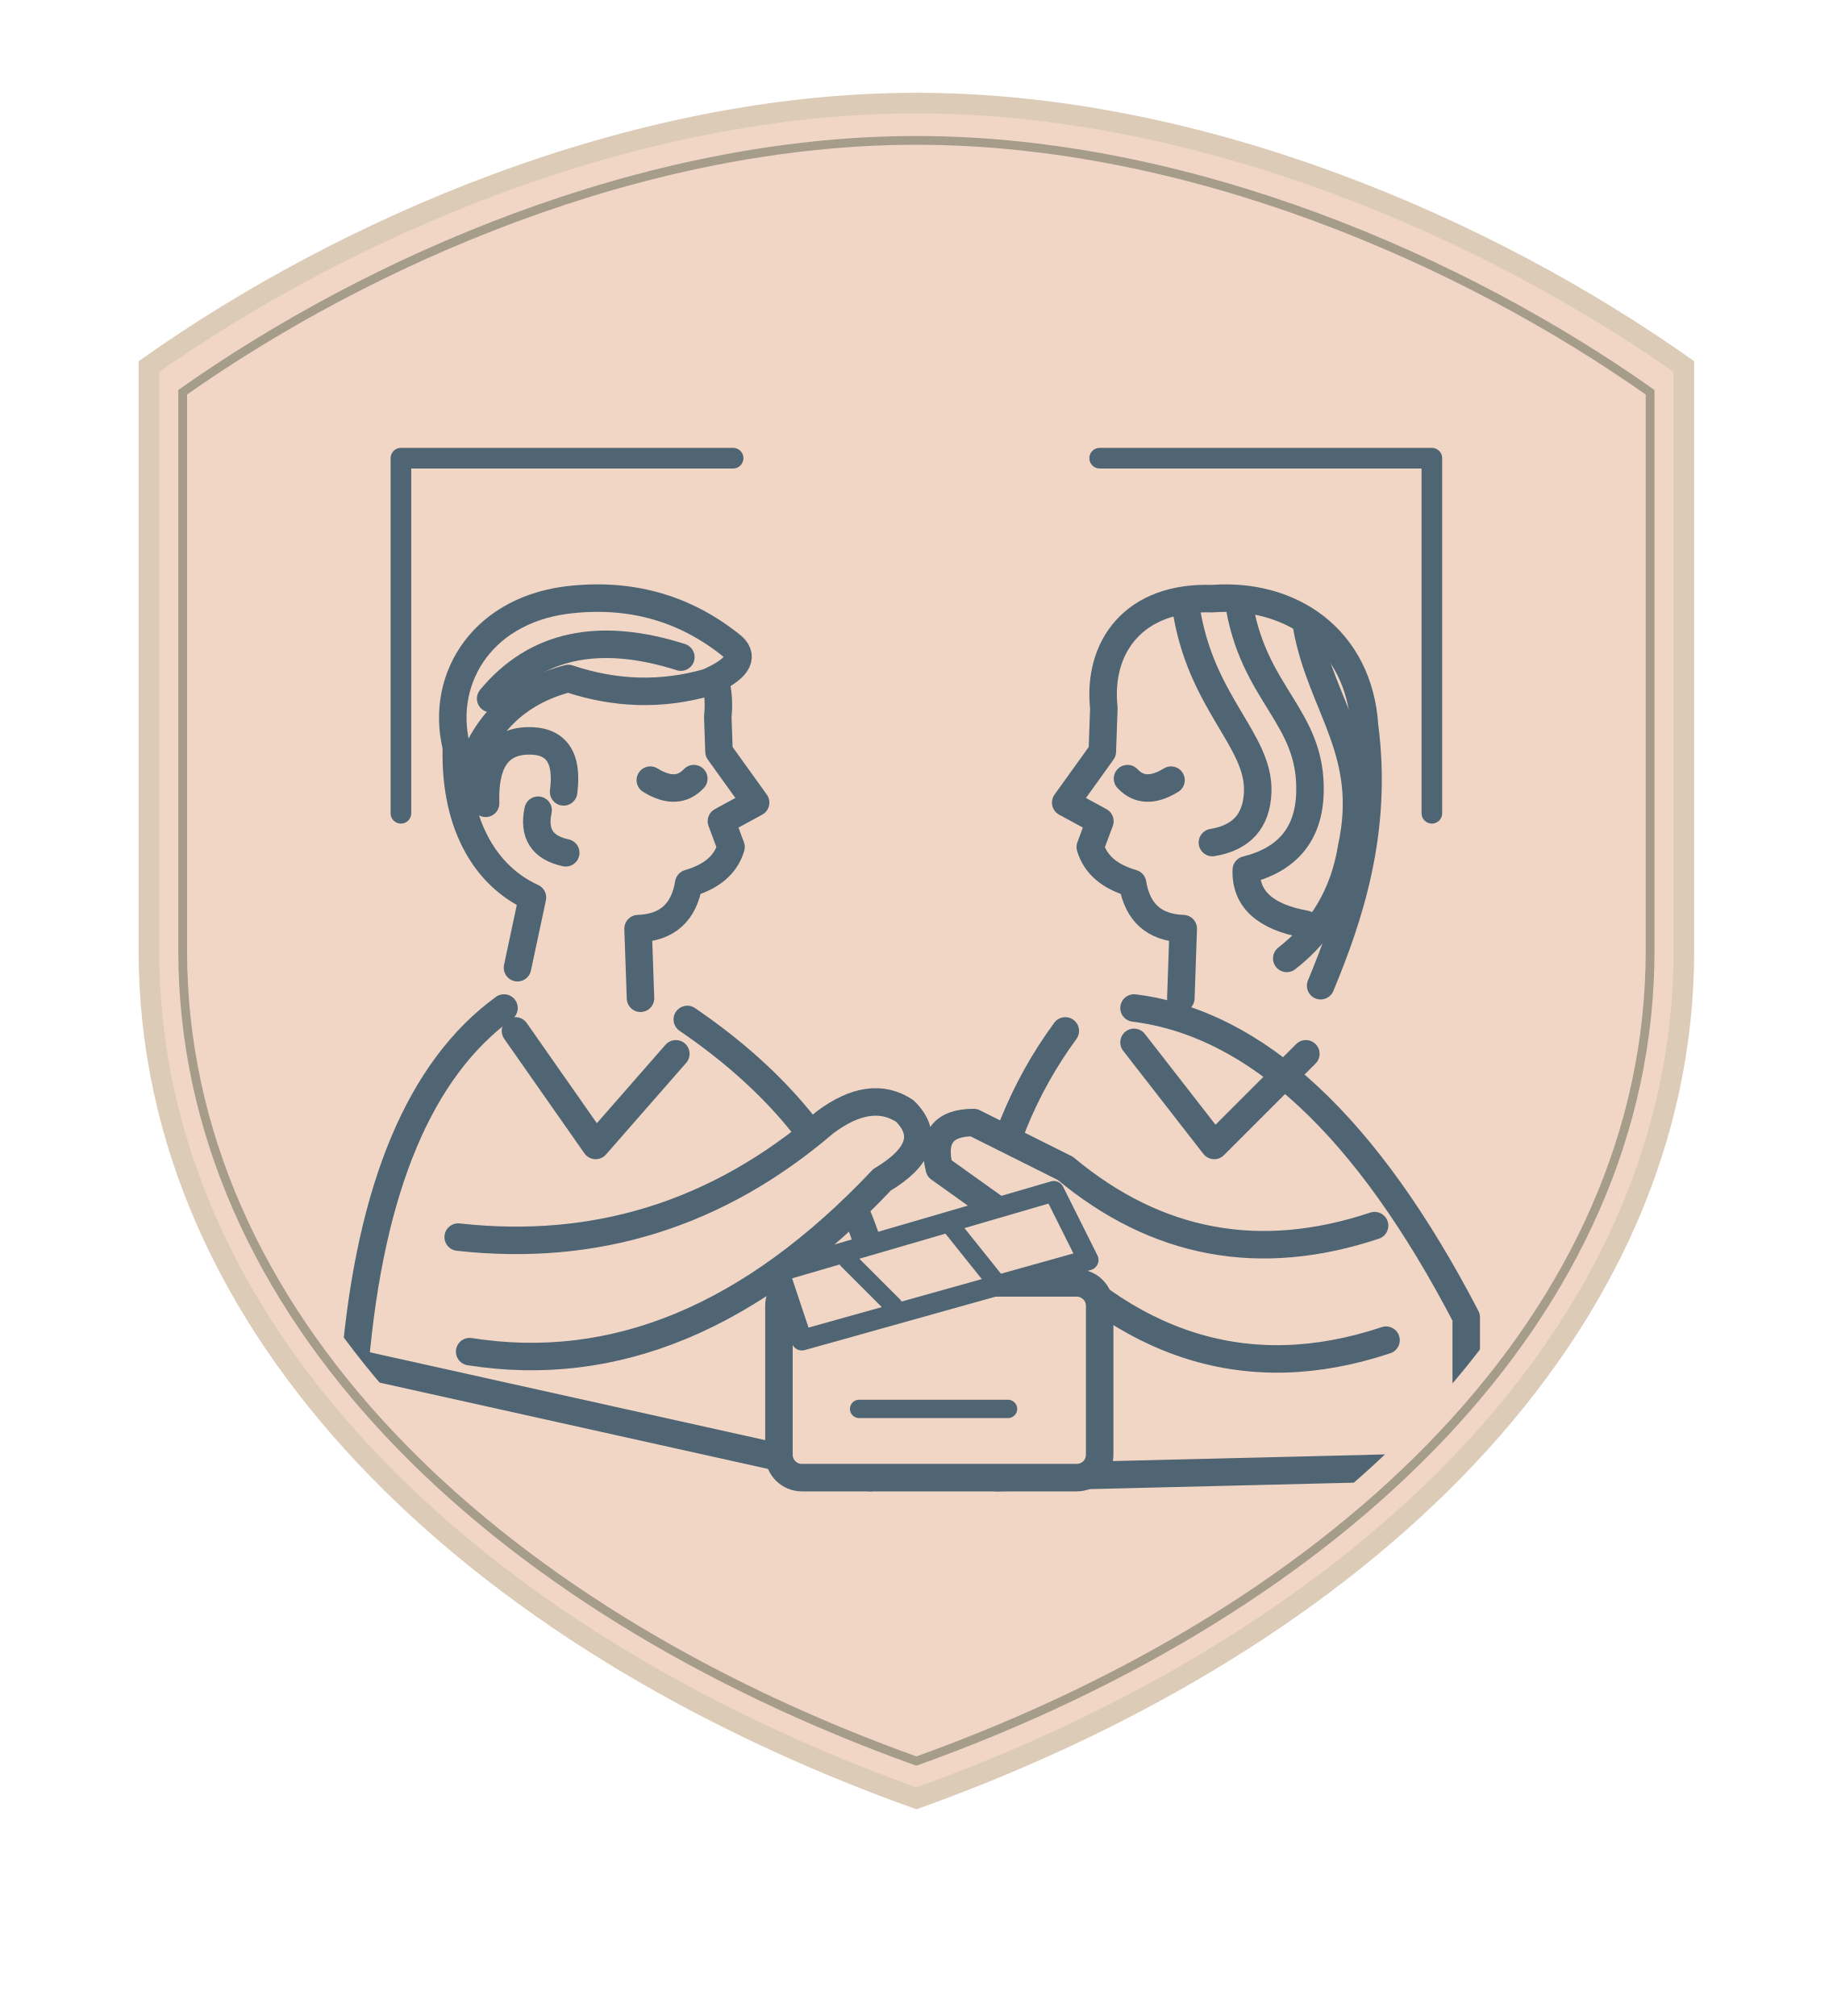
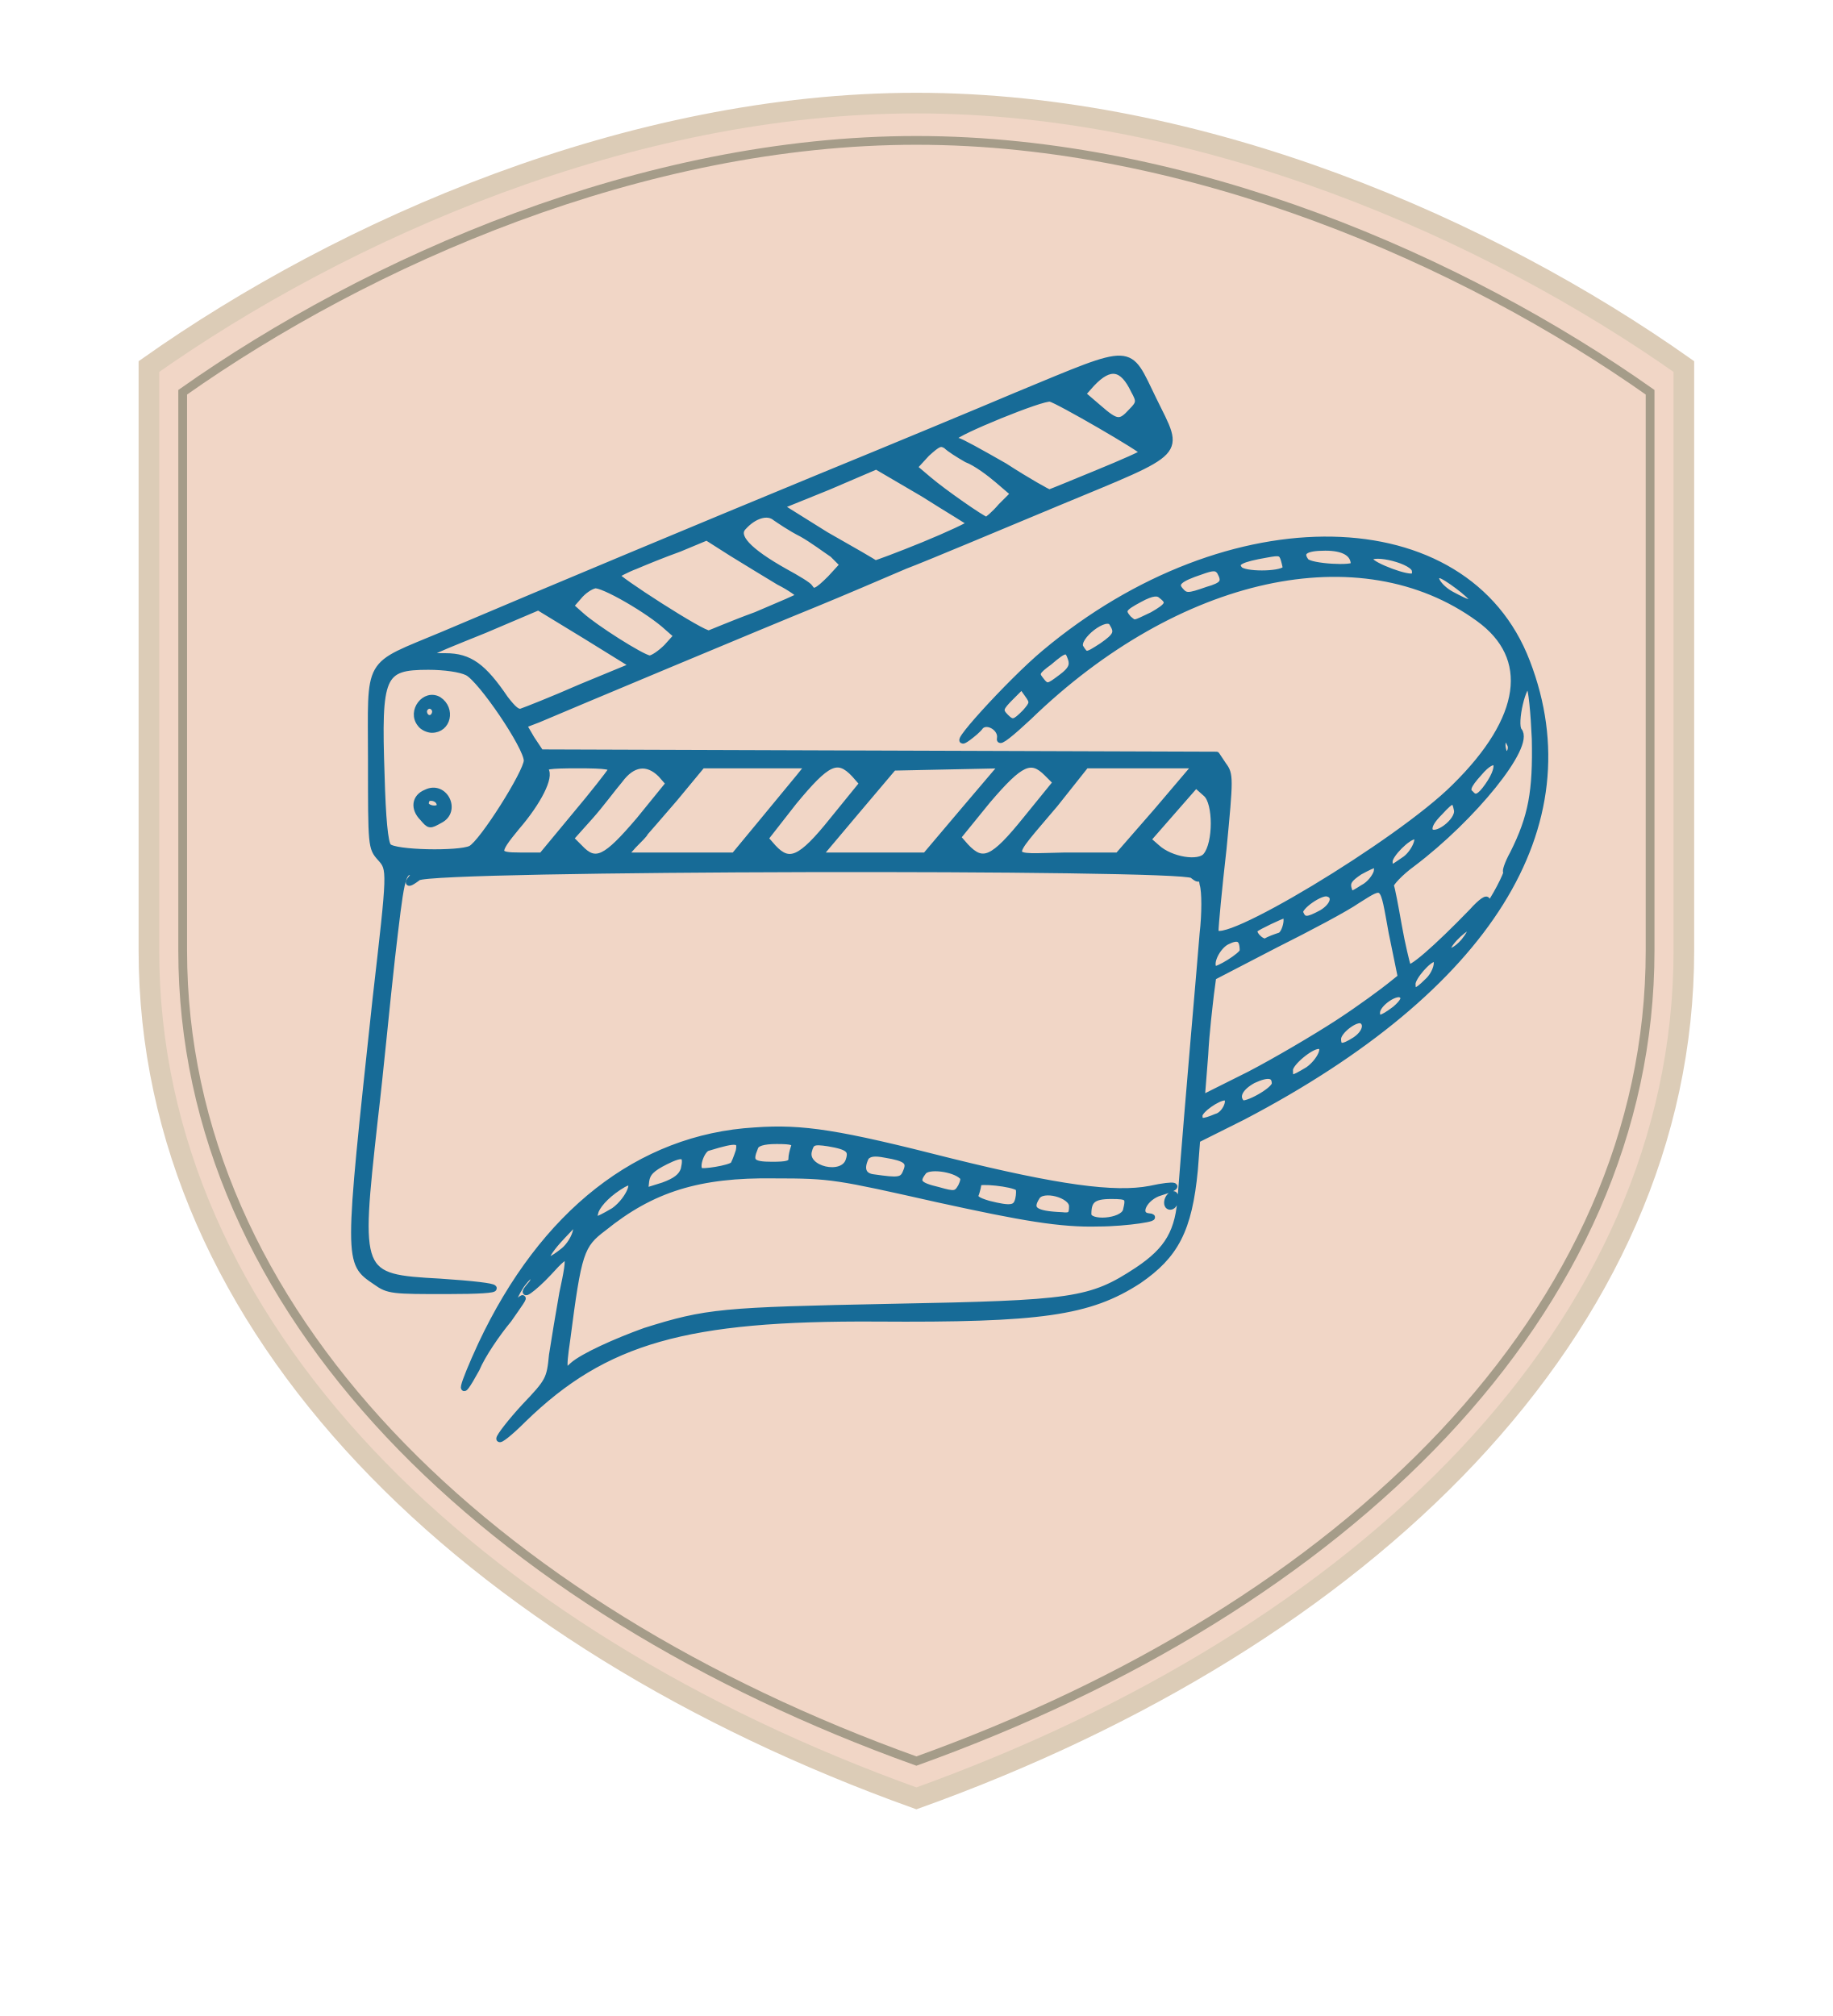
- <svg xmlns="http://www.w3.org/2000/svg" viewBox="0 0 160 176" aria-hidden="true" focusable="false" data-badge-art="duo-hc-remake-3" data-art-motif="rehearsing-the-scene-at-home">
+ <svg xmlns="http://www.w3.org/2000/svg" viewBox="0 0 160 176" aria-hidden="true" focusable="false" data-badge-art="duo-hc-remake-3" data-art-motif="seconde-prise">
  <defs>
    <clipPath id="oba-asset-duo-hc-remake-3-e-scene">
      <path d="M80 9 C105 9 130 20 147 32 L147 83 C147 116 119 143 80 157 C41 143 13 116 13 83 L13 32 C30 20 55 9 80 9Z" transform="translate(80 83) scale(.92) translate(-80 -83)" />
    </clipPath>
  </defs>
  <path d="M80 9 C105 9 130 20 147 32 L147 83 C147 116 119 143 80 157 C41 143 13 116 13 83 L13 32 C30 20 55 9 80 9Z" fill="#F1D6C6" stroke="#DCCCB7" stroke-width="1.8" />
  <path d="M80 9 C105 9 130 20 147 32 L147 83 C147 116 119 143 80 157 C41 143 13 116 13 83 L13 32 C30 20 55 9 80 9Z" transform="translate(80 83) scale(.956) translate(-80 -83)" fill="none" stroke="#A59C89" stroke-width=".8" />
-   <g clip-path="url(#oba-asset-duo-hc-remake-3-e-scene)" fill="none" stroke="#4F6573" stroke-width="2.4" stroke-linecap="round" stroke-linejoin="round">
-     <path d="M35 40 L35 71 M35 40 L64 40 M125 40 L125 71 M125 40 L96 40" stroke-width="1.8" />
-     <path d="M44 88 Q33 96 31 119 L76 129 Q82 104 60 89" fill="#F1D6C6" />
-     <path d="M99 88 Q115 90 128 115 L128 128 L87 129 Q82 105 93 90" fill="#F1D6C6" />
-     <g transform="translate(53 69) rotate(-2) scale(0.76 0.76)" stroke-width="3.158">
-       <path d="M-11 20 L-9 12 C-15 9-18 2-17-7 C-17-16-10-22 0-21 C9-21 14-15 13-8 L13-4 L17 2 L13 4 L14 7 Q13 10 9 11 Q8 16 3 16 L3 24" fill="#F1D6C6" />
-       <path d="M-17-5 C-19-13-14-21-4-22 Q7-23 15-16 Q17-14 12-12 Q4-10-4-13 Q-13-11-16-2" fill="#F1D6C6" />
-       <path d="M-13-11 Q-5-20 9-15 M-14 1 Q-14-6-9-6 Q-4-6-5 0 M-8 2 Q-9 6-5 7" />
-       <path d="M5-1 Q8 1 10-1" />
-     </g>
-     <g transform="translate(106 69) rotate(2) scale(-0.76 0.76)" stroke-width="3.158">
-       <path d="M-13 22 C-16 14-19 4-17-8 C-16-18-8-23 1-22 C10-22 14-16 13-9 L13-4 L17 2 L13 4 L14 7 Q13 10 9 11 Q8 16 3 16 L3 24" fill="#F1D6C6" />
-       <path d="M-2-22 C-4-11-11-9-11 0 Q-11 7-4 9 Q-4 14-11 15 M4-21 C2-10-5-6-5 0 Q-5 5 0 6 M-10-19 C-12-10-18-5-16 6 Q-15 14-9 19" />
-       <path d="M5-1 Q8 1 10-1" />
-     </g>
-     <path d="M45 90 L52 100 L59 92 M99 91 L106 100 L114 92" />
-     <path d="M40 108 Q58 110 72 98 Q76 95 79 97 Q82 100 77 103 Q60 121 41 118" fill="#F1D6C6" />
-     <path d="M120 107 Q105 112 93 102 L85 98 Q81 98 82 102 L89 107 Q103 123 121 117" fill="#F1D6C6" />
-     <rect x="68" y="112" width="28" height="17" rx="2" fill="#F1D6C6" />
-     <path d="M68 111 L92 104 L95 110 L70 117 Z" fill="#F1D6C6" stroke-width="1.8" />
-     <path d="M74 110 L78 114 M83 107 L87 112 M75 123 L88 123" stroke-width="1.6" />
+   <g clip-path="url(#oba-asset-duo-hc-remake-3-e-scene)" fill="#176B97" stroke="#176B97" stroke-width=".55" stroke-linejoin="round">
+     <path d="M43.6 125.6C43.6 125.4 44.6 124.1 45.8 122.8 47.9 120.6 48 120.4 48.2 118.3 48.4 117 48.8 114.6 49.1 112.9 49.9 109.2 49.8 109 47.9 111.1 46.6 112.5 45.2 113.5 46.3 112.2 46.6 111.9 46.7 111.5 46.6 111.3 46.5 111.1 46 111.5 45.5 112.2 44.6 113.6 44.6 114.2 45.5 113.4 45.9 113.1 45.3 113.9 44.4 115.2 43.4 116.4 42.1 118.3 41.6 119.5 39.9 122.6 40.3 121.1 42 117.4 47.4 105.9 55.8 99.3 65.9 98.7 70.1 98.4 73.2 98.9 83 101.4 92.3 103.7 97.3 104.4 100.4 103.8 102.7 103.3 103.3 103.5 101.3 104.1 99.9 104.5 99.1 106.1 100.3 106.2 101.5 106.3 98.3 106.8 95.9 106.8 92.6 106.9 89.2 106.3 81.9 104.7 73 102.7 72.6 102.6 67.6 102.6 61 102.5 56.9 103.8 52.7 107.2 50.7 108.7 50.5 109.3 49.5 117 49.1 119.7 49.2 120 50 119.2 50.9 118.4 53.8 117.1 56.3 116.2 61.7 114.5 63 114.4 77.8 114.1 93.7 113.8 95.2 113.6 99.3 110.9 102 109.1 102.9 107.5 103.1 104.3 103.8 95.2 104.8 84.1 105 81.5 105.2 79.8 105.2 77.8 105 77.2 104.9 76.5 104.7 76.2 104.7 76.4 104.7 76.8 104.6 76.8 104.1 76.4 103.1 75.6 37.8 75.7 36.5 76.6 35.7 77.2 35.5 77.2 35.9 76.7 36.3 76.2 36.3 76.1 35.9 76.1 35.1 76.1 35 76.8 34.2 83.7 33.8 87.2 33.2 93.6 32.7 97.8 31.2 111.4 31.2 111.5 38.4 111.9 44.4 112.3 44.7 112.7 39 112.7 34.3 112.7 33.9 112.7 32.8 111.9 30.3 110.2 30.3 110.4 32.8 87.2 34.1 75.9 34.1 75.9 33.2 74.9 32.4 74 32.4 73.9 32.4 66.4 32.4 57.3 31.8 58.3 38.7 55.4 48.6 51.2 60.8 46.1 71.7 41.6 77.8 39.1 85.5 35.9 88.8 34.5 99.2 30.2 98.4 30.2 100.7 34.9 103.1 39.8 103.6 39.2 92.3 43.9 87 46.1 81.1 48.6 79 49.4 76.9 50.3 73.4 51.8 71.2 52.7 67 54.4 49.1 61.9 47 62.8L45.7 63.3 46.4 64.5 47.2 65.7 76.7 65.8 106.2 65.9 106.8 66.8C107.4 67.6 107.4 67.9 106.8 74.1 106.4 77.6 106.1 80.8 106.1 81.3 106.1 83.2 122.1 73.6 127 68.7 133.1 62.7 133.8 57.4 129.1 54 118.8 46.5 102.8 50 89.8 62.6 88.3 64 87.2 64.9 87.3 64.5 87.5 63.6 86.2 62.8 85.6 63.4 85.4 63.7 84.9 64.1 84.5 64.4 82.3 66 88.2 59.5 91.2 57 107.3 43.5 128 43.9 133.3 57.8 138.8 72.1 129.9 86.3 108.5 97.5L104.5 99.5 104.3 102.1C103.8 107.4 102.6 109.6 99.4 111.8 95.1 114.6 90.8 115.2 76.5 115.1 59.9 115 52.8 117 45.7 123.9 44.5 125.1 43.6 125.8 43.6 125.6ZM49.2 109.2C49.7 108.8 50.2 108 50.3 107.4 50.5 106.4 50.5 106.4 49.1 107.9 47.2 109.9 47.2 110.8 49.2 109.2ZM53.6 105.7C55 104.7 55.8 102.6 54.4 103.4 53.2 104.1 52.3 105 52 105.7 51.7 106.7 51.9 106.7 53.6 105.7ZM98.3 105.7C98.6 104.5 98.5 104.4 97 104.4 95.4 104.4 95 104.8 95 106 95 106.9 98 106.7 98.3 105.7ZM93.6 105.3C93.6 104.3 91 103.6 90.5 104.5 89.8 105.6 90.3 106 92.7 106.1 93.5 106.2 93.6 106 93.6 105.3ZM88.9 104.7C89 104.3 89 103.8 88.9 103.7 88.4 103.3 85.4 103 85.4 103.3 85.4 103.5 85.3 103.9 85.2 104.2 85 104.6 85.3 104.8 86.3 105.1 88.3 105.6 88.7 105.5 88.9 104.7ZM84 102.7C83.3 102 81 101.7 80.6 102.3 79.9 103.2 80.2 103.5 81.9 103.9 83.3 104.3 83.5 104.3 83.9 103.6 84.1 103.2 84.2 102.8 84 102.7ZM59.7 102.1C60 100.8 59.7 100.6 58.1 101.4 56.9 102 56.5 102.4 56.4 103.1L56.3 104 57.9 103.5C59 103.1 59.5 102.7 59.7 102.1ZM79.1 102.3C79.5 101.4 79.1 101.1 77.3 100.8 76.3 100.6 75.9 100.7 75.6 101 75.1 102 75.3 102.7 76.3 102.8 78.4 103.1 78.8 103.1 79.1 102.3ZM64 101.7C64.1 101.6 64.3 101.1 64.5 100.5 64.7 99.5 64.4 99.4 61.8 100.2 61.3 100.3 60.7 101.8 61.1 102.2 61.3 102.4 63.7 102 64 101.7ZM74.1 101.3C74.4 100.4 74.1 100.1 72.3 99.8 71 99.6 70.8 99.7 70.6 100.5 70.2 102.1 73.6 102.9 74.1 101.3ZM69.1 101.2C69.1 100.9 69.2 100.5 69.3 100.2 69.5 99.7 69.2 99.6 67.8 99.6 66.6 99.6 66 99.8 65.9 100.2 65.4 101.4 65.6 101.7 67.4 101.7 68.7 101.7 69.1 101.6 69.1 101.2ZM106.2 97.5C107 97.3 107.6 95.8 106.9 95.8 106.3 95.8 104.7 96.9 104.7 97.4 104.7 98 105 98 106.2 97.5ZM111.3 94.6C111.3 93.8 110.7 93.7 109.4 94.3 108.3 94.9 107.8 95.7 108.4 96.3 108.7 96.6 111.3 95.2 111.3 94.6ZM116.8 89.3C118.8 88 120.8 86.5 121.3 86.1L122.3 85.3 121.5 81.4C120.7 77 120.9 77.1 118.5 78.6 117.5 79.3 114.3 81 111.3 82.5L105.9 85.3 105.7 86.8C105.6 87.7 105.3 90.1 105.2 92.1L104.9 95.9 109.1 93.8C111.4 92.6 114.8 90.6 116.8 89.3ZM114.2 93.4C115.2 92.7 115.9 91.3 115.1 91.3 114.4 91.3 112.6 92.8 112.6 93.4 112.6 94.3 112.7 94.3 114.2 93.4ZM118.3 90.8C119.2 90.2 119.4 89.4 118.9 89.1 118.4 88.8 116.8 90 116.8 90.7 116.8 91.5 117.2 91.5 118.3 90.8ZM121.8 88.1C122.5 87.5 122.7 87.1 122.4 86.9 122 86.4 120.2 87.6 120.2 88.4 120.2 89.1 120.6 89 121.8 88.1ZM124.6 85.7C125.4 85 125.7 83.7 125.2 83.7 124.7 83.7 123.3 85.3 123.3 85.9 123.3 86.7 123.6 86.7 124.6 85.7ZM108.5 83C108.5 81.9 108.1 81.7 107.1 82.2 106.3 82.6 105.5 84.1 106 84.6 106.2 84.8 108.5 83.4 108.5 83ZM128.5 79.6C129.3 78.7 129.9 78.3 129.8 78.7 129.6 79 129.7 79.2 129.9 79.1 130.3 78.8 131.7 76.1 131.5 76.1 131.4 76.1 131.6 75.4 132.1 74.5 133.7 71.3 134.1 69.1 134 64.5 133.9 62.2 133.7 60.1 133.5 59.9 133 59.4 132.1 63.2 132.6 63.8 133.7 65.1 128.6 71.4 123.3 75.4 122.2 76.2 121.4 77.1 121.4 77.3 121.5 77.5 121.8 79.1 122.1 80.8 122.4 82.5 122.8 84.1 122.9 84.4 123 84.9 125.4 82.8 128.5 79.6ZM127.8 82.2C128.2 81.7 128.5 81.2 128.4 81 128.2 80.6 126.4 82.3 126.4 82.8 126.4 83.3 127.1 83 127.8 82.2ZM111.7 81.7C112.2 81.6 112.6 79.9 112.1 79.9 111.9 79.9 109.8 80.9 109.6 81.1 109.2 81.4 110.1 82.3 110.5 82.2 110.8 82 111.4 81.8 111.7 81.7ZM115.4 79.7C116.4 79.1 116.7 78.2 115.9 78 115.3 77.8 113.3 79.2 113.5 79.7 113.8 80.4 114.1 80.4 115.4 79.7ZM120.2 76.1C120.3 75.3 120.2 75.3 118.7 76.1 117.8 76.7 117.6 77 117.7 77.5 117.9 78.2 117.9 78.2 119 77.5 119.6 77.2 120.1 76.5 120.2 76.1ZM122.7 75C123.5 74.4 124.1 73 123.5 73 122.9 73 121.3 74.6 121.3 75.2 121.3 76 121.4 75.9 122.7 75ZM105.3 74.7C106.2 73.6 106.2 70.1 105.3 69.3L104.4 68.5 102.3 70.9 100.2 73.3 101 74C102.2 75.1 104.7 75.5 105.3 74.7ZM50.2 71.2C51.8 69.3 53.2 67.5 53.3 67.3 53.6 66.9 53 66.8 50.4 66.8 47.9 66.8 47.4 66.9 47.6 67.2 48.1 67.8 47 70 45.1 72.2 43.2 74.5 43.3 74.7 45.4 74.7L47.3 74.7 50.2 71.2ZM55.8 71.6L58.4 68.4 57.7 67.6C56.5 66.4 55.2 66.6 54.1 68.1 53.5 68.8 52.4 70.3 51.5 71.3L49.8 73.2 50.6 74C52 75.5 52.9 75 55.8 71.6ZM66.5 71.8C67.9 70.1 69.3 68.4 69.8 67.8L70.6 66.8 65.9 66.8 61.3 66.8 58.9 69.7C57.6 71.2 56.4 72.6 56.3 72.7 56.3 72.8 55.8 73.3 55.3 73.8L54.5 74.7 59.3 74.7 64.1 74.7 66.5 71.8ZM72.7 71.6L75.3 68.4 74.6 67.6C73.1 66 72.2 66.5 69.3 70L66.8 73.2 67.5 74C68.9 75.5 69.9 75.1 72.7 71.6ZM84.1 70.8L87.5 66.8 82.7 66.9 78 67 74.7 70.9 71.5 74.7 76.1 74.7 80.8 74.7 84.1 70.8ZM89.6 71.5L92.2 68.3 91.4 67.5C90 66.1 89.1 66.5 86.2 69.9L83.6 73.1 84.3 73.9C85.8 75.5 86.7 75.1 89.6 71.5ZM101 70.8L104.4 66.8 99.6 66.8 94.8 66.8 92.1 70.2C87.8 75.3 87.7 74.8 93 74.7L97.6 74.7 101 70.8ZM41.1 74.1C42.1 73.6 46 67.4 46 66.4 46 65.2 42 59.3 40.8 58.7 40.2 58.4 38.8 58.2 37.4 58.2 33.3 58.2 33 58.9 33.3 67.7 33.4 71.4 33.6 73.6 33.9 73.9 34.4 74.5 40.1 74.6 41.1 74.1ZM127.2 70.7C127 69.7 126.8 69.7 125.7 70.9 125 71.6 124.7 72.1 124.8 72.5 125.2 73.3 127.4 71.7 127.2 70.7ZM129.9 68.6C131.3 66.6 130.6 65.7 129.1 67.5 128.1 68.6 128 69 128.4 69.3 128.8 69.8 129.2 69.6 129.9 68.6ZM131.8 64.9C131.5 64.1 131 64.6 131.2 65.4 131.3 65.9 131.5 66 131.7 65.8 131.9 65.6 132 65.2 131.8 64.9ZM89.5 62.2C90.2 61.4 90.2 61.3 89.7 60.6L89.2 59.9 88.3 60.8C87.3 61.8 87.2 62 87.8 62.6 88.4 63.2 88.6 63.1 89.5 62.2ZM50.7 60L55.3 58.1 51.1 55.5 47 53 42.3 55C36.6 57.3 36.5 57.3 38.9 57.3 41 57.3 42.2 58.2 44.1 61 44.8 61.9 45.2 62.3 45.6 62.1 45.9 62 48.2 61.1 50.7 60ZM92.7 59.1C93.5 58.5 93.7 58.1 93.5 57.5 93.2 56.6 93 56.6 91.6 57.8 90.5 58.6 90.4 58.8 90.8 59.3 91.4 60.1 91.5 60 92.7 59.1ZM58.2 56.5L59.1 55.5 58.3 54.8C56.7 53.3 52.5 50.9 51.9 51.1 51.5 51.2 50.9 51.6 50.5 52.1L49.8 52.9 50.7 53.7C51.9 54.8 56 57.4 56.7 57.5 57 57.5 57.7 57 58.2 56.5ZM96.2 56.4C97.5 55.5 97.6 55.2 97.1 54.4 96.6 53.5 93.9 55.6 94.3 56.5 94.8 57.3 94.8 57.3 96.2 56.4ZM66 53.7C68.1 52.8 69.8 52.1 69.8 52 69.8 51.9 69 51.3 68 50.8 67 50.2 65.2 49.1 63.9 48.3L61.7 46.9 59.3 47.9C57.9 48.4 56.2 49.1 55.5 49.4 54.7 49.7 54 50.1 53.8 50.2 53.6 50.4 61.5 55.5 61.9 55.3 62 55.3 63.8 54.5 66 53.7ZM100.6 53.7C102 52.9 102.2 52.6 101.4 52 101.1 51.7 100.6 51.7 99.5 52.3 98 53.1 97.9 53.3 98.5 54 99.1 54.5 98.9 54.5 100.6 53.7ZM128.5 52.3C128.5 52 126.1 50.2 125.7 50.2 124.9 50.2 125.6 51.3 126.7 51.9 128.2 52.7 128.5 52.8 128.5 52.3ZM105.4 51.5C106.8 51.1 107 50.8 106.5 49.9 106.2 49.5 105.9 49.5 104.8 49.9 103 50.5 102.5 50.9 103 51.5 103.5 52.1 103.7 52.1 105.4 51.5ZM72.5 50.5L73.6 49.3 72.7 48.4C72.1 48 70.9 47.1 70 46.6 69 46.1 68 45.4 67.7 45.2 67 44.6 65.8 45 64.9 46 64.1 46.8 65.3 48.1 68.5 49.9 69.6 50.5 70.6 51.1 70.7 51.3 71 51.8 71.3 51.7 72.5 50.5ZM123.5 49.7C123.1 48.8 119.3 48 119.6 48.9 119.8 49.4 123 50.6 123.4 50.3 123.5 50.3 123.6 50 123.5 49.7ZM112.2 49.7C112.3 49.6 112.2 49.3 112.1 48.9 111.9 48.2 111.7 48.2 110.6 48.4 108.3 48.8 107.7 49.1 108.2 49.7 108.6 50.2 111.7 50.2 112.2 49.7ZM118.2 49.3C118.2 48.3 117.3 47.8 115.7 47.8 113.9 47.8 113.4 48.2 114 49 114.4 49.5 118.2 49.7 118.2 49.3ZM80.6 47.6C82.8 46.7 84.7 45.8 84.7 45.7 84.7 45.6 82.8 44.5 80.6 43.1L76.5 40.7 72.3 42.5 68.1 44.2 72.1 46.7C74.4 48 76.3 49.1 76.4 49.2 76.5 49.2 78.4 48.5 80.6 47.6ZM87.4 44.2L88.5 43.1 87.1 41.9C86.4 41.3 85.2 40.4 84.4 40.1 83.7 39.7 82.9 39.2 82.6 38.9 82.1 38.6 81.9 38.7 80.9 39.6L79.8 40.8 81.1 41.9C82.4 43 85.7 45.3 86.1 45.4 86.2 45.4 86.8 44.9 87.4 44.2ZM95.8 41.3C98 40.4 99.8 39.6 99.8 39.5 99.9 39.3 92.3 34.9 91.7 34.8 91.1 34.6 83.3 37.8 83.3 38.2 83.3 38.4 83.4 38.5 83.6 38.5 83.8 38.5 85.6 39.5 87.7 40.7 89.7 42 91.5 43 91.6 43 91.7 43 93.6 42.2 95.8 41.3ZM98.8 35.9C99.5 35.2 99.5 35 99 34.1 98 32 96.9 31.8 95.3 33.5L94.5 34.4 95.9 35.6C97.5 37 97.8 37 98.8 35.9ZM101.9 105C101.9 104.7 102.1 104.4 102.3 104.3 102.5 104.2 102.6 104.3 102.6 104.6 102.6 104.9 102.5 105.2 102.3 105.3 102.1 105.4 101.9 105.3 101.9 105ZM36.9 71.4C36.1 70.6 36.2 69.6 37.2 69.2 38.8 68.4 40 70.8 38.4 71.6 37.5 72.1 37.5 72.1 36.9 71.4ZM38.4 70.3C38.4 69.8 37.8 69.5 37.3 69.7 37.2 69.9 37.1 70.1 37.2 70.3 37.5 70.7 38.4 70.7 38.4 70.3ZM36.7 63.2C35.8 62.1 37.1 60.4 38.3 61.1 39.5 61.9 39.1 63.7 37.7 63.7 37.4 63.7 36.9 63.5 36.7 63.2ZM38 62.1C38 61.9 37.8 61.6 37.5 61.6 37.2 61.6 37 61.9 37 62.1 37 62.4 37.2 62.7 37.5 62.7 37.8 62.7 38 62.4 38 62.1Z" fill-rule="evenodd" />
  </g>
</svg>
